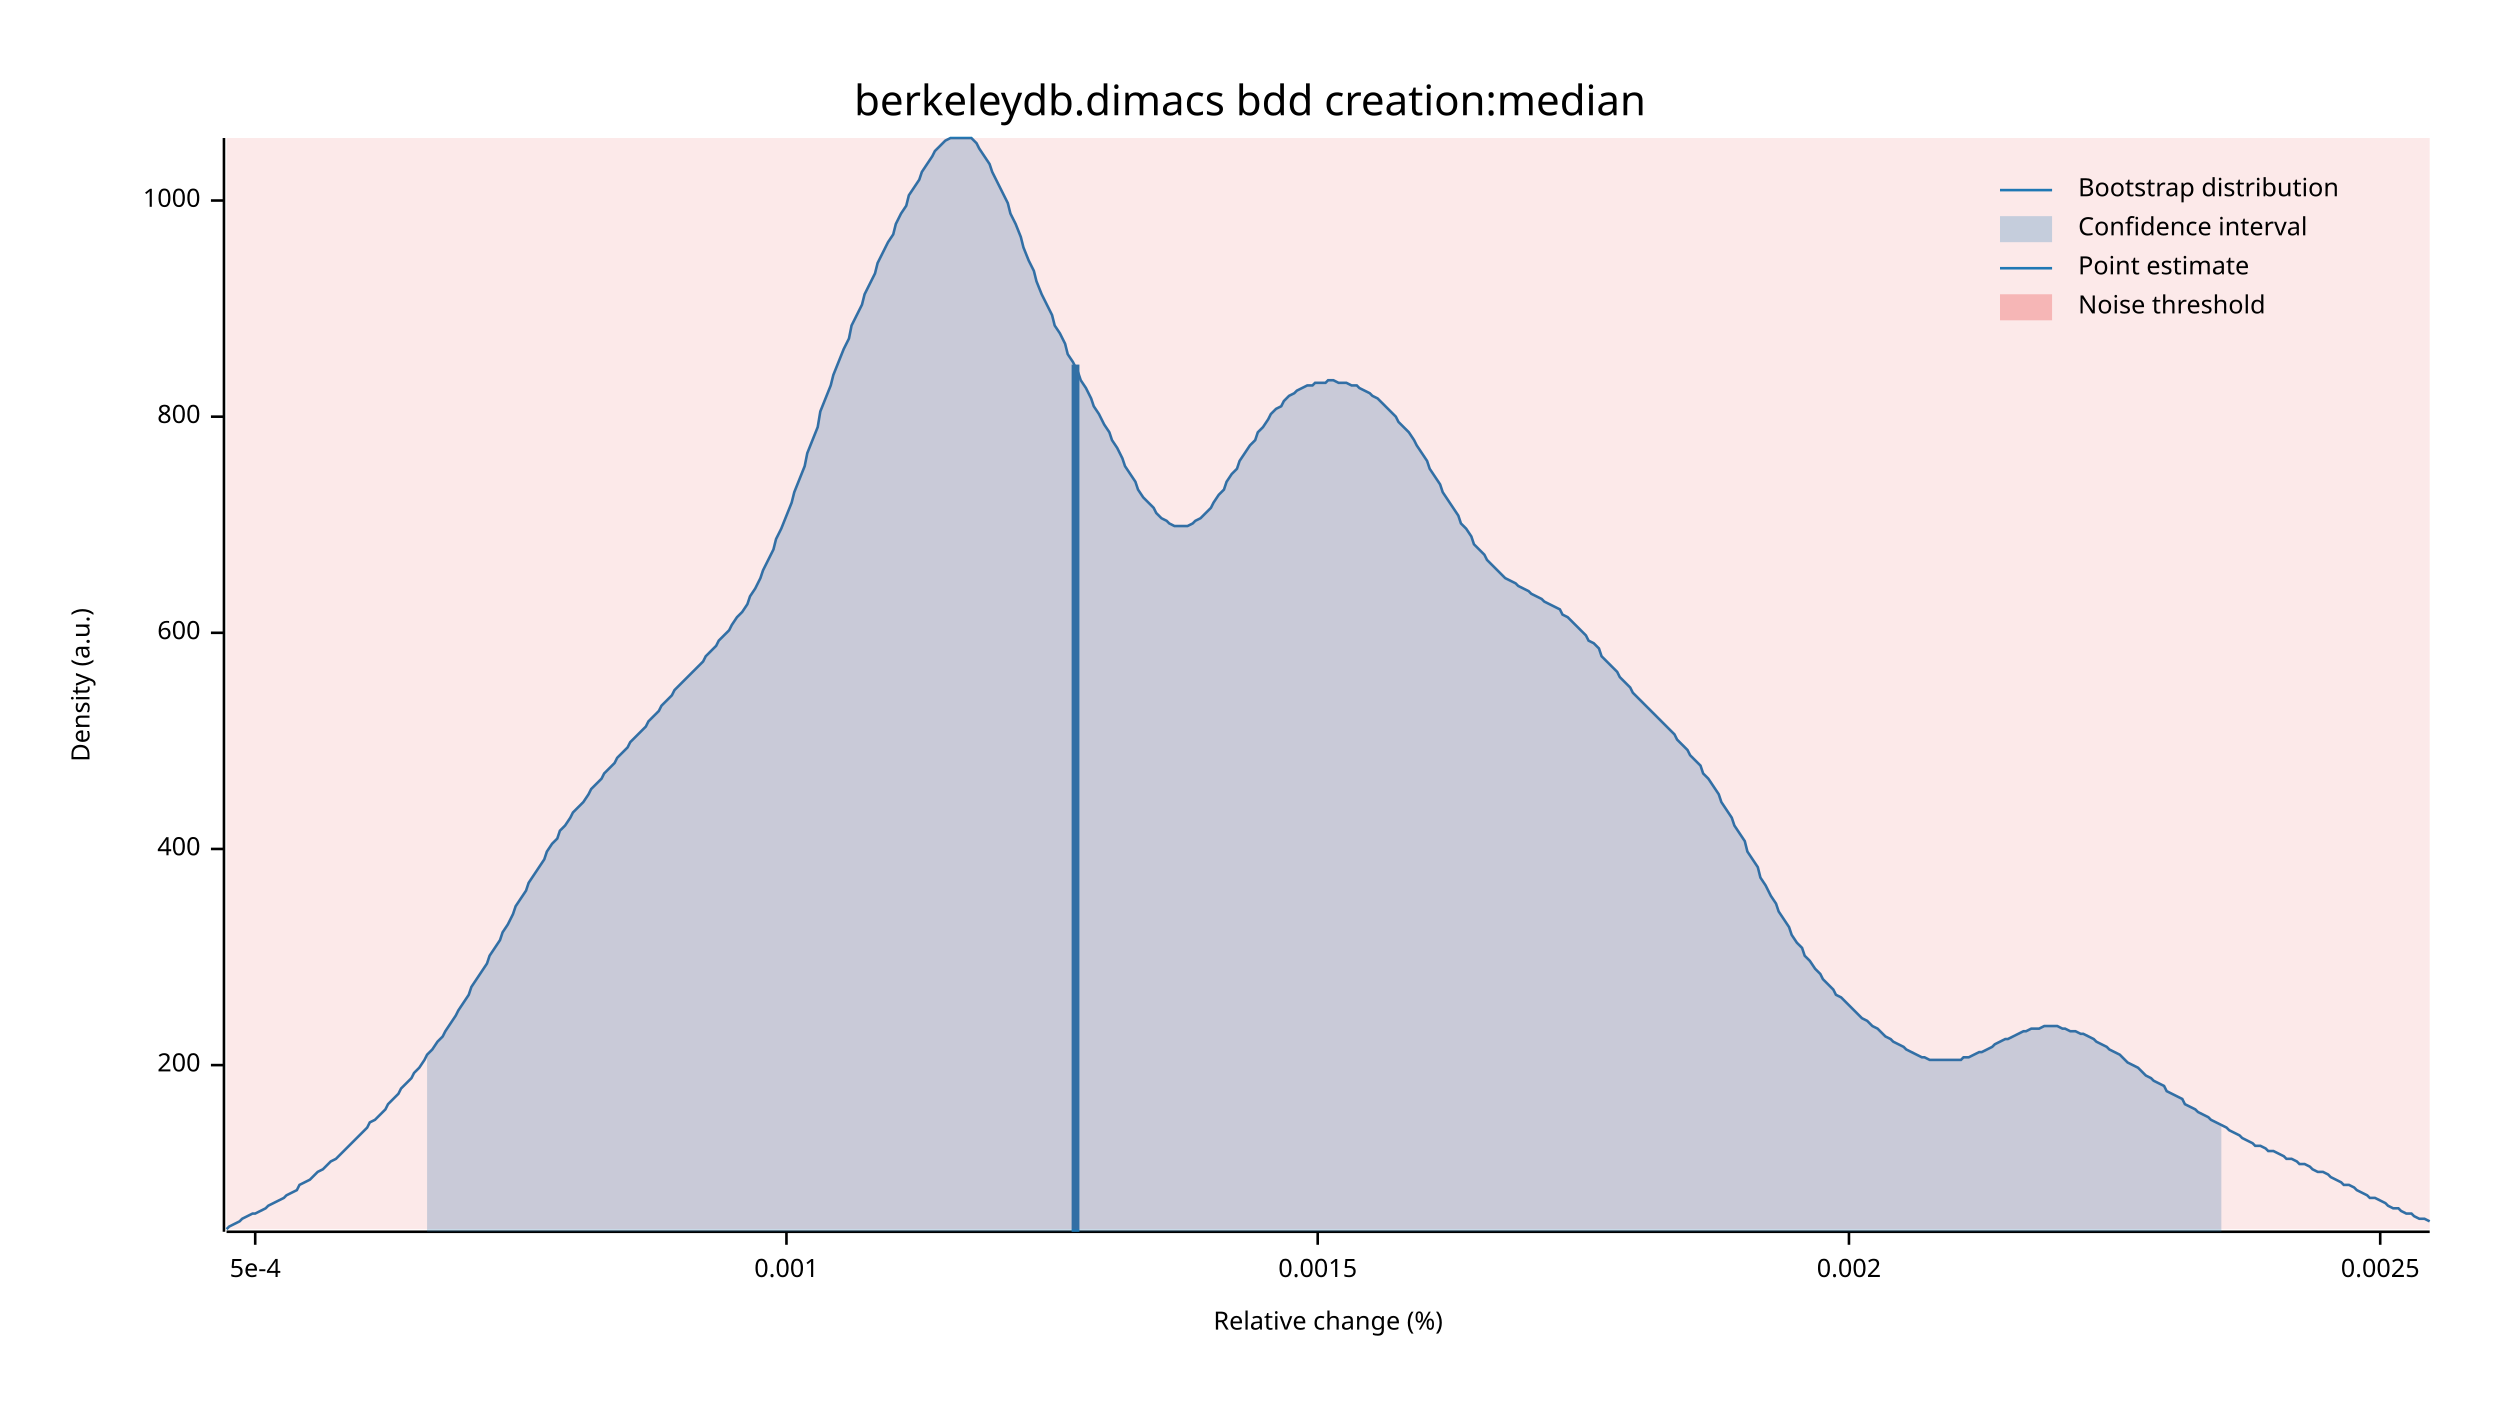
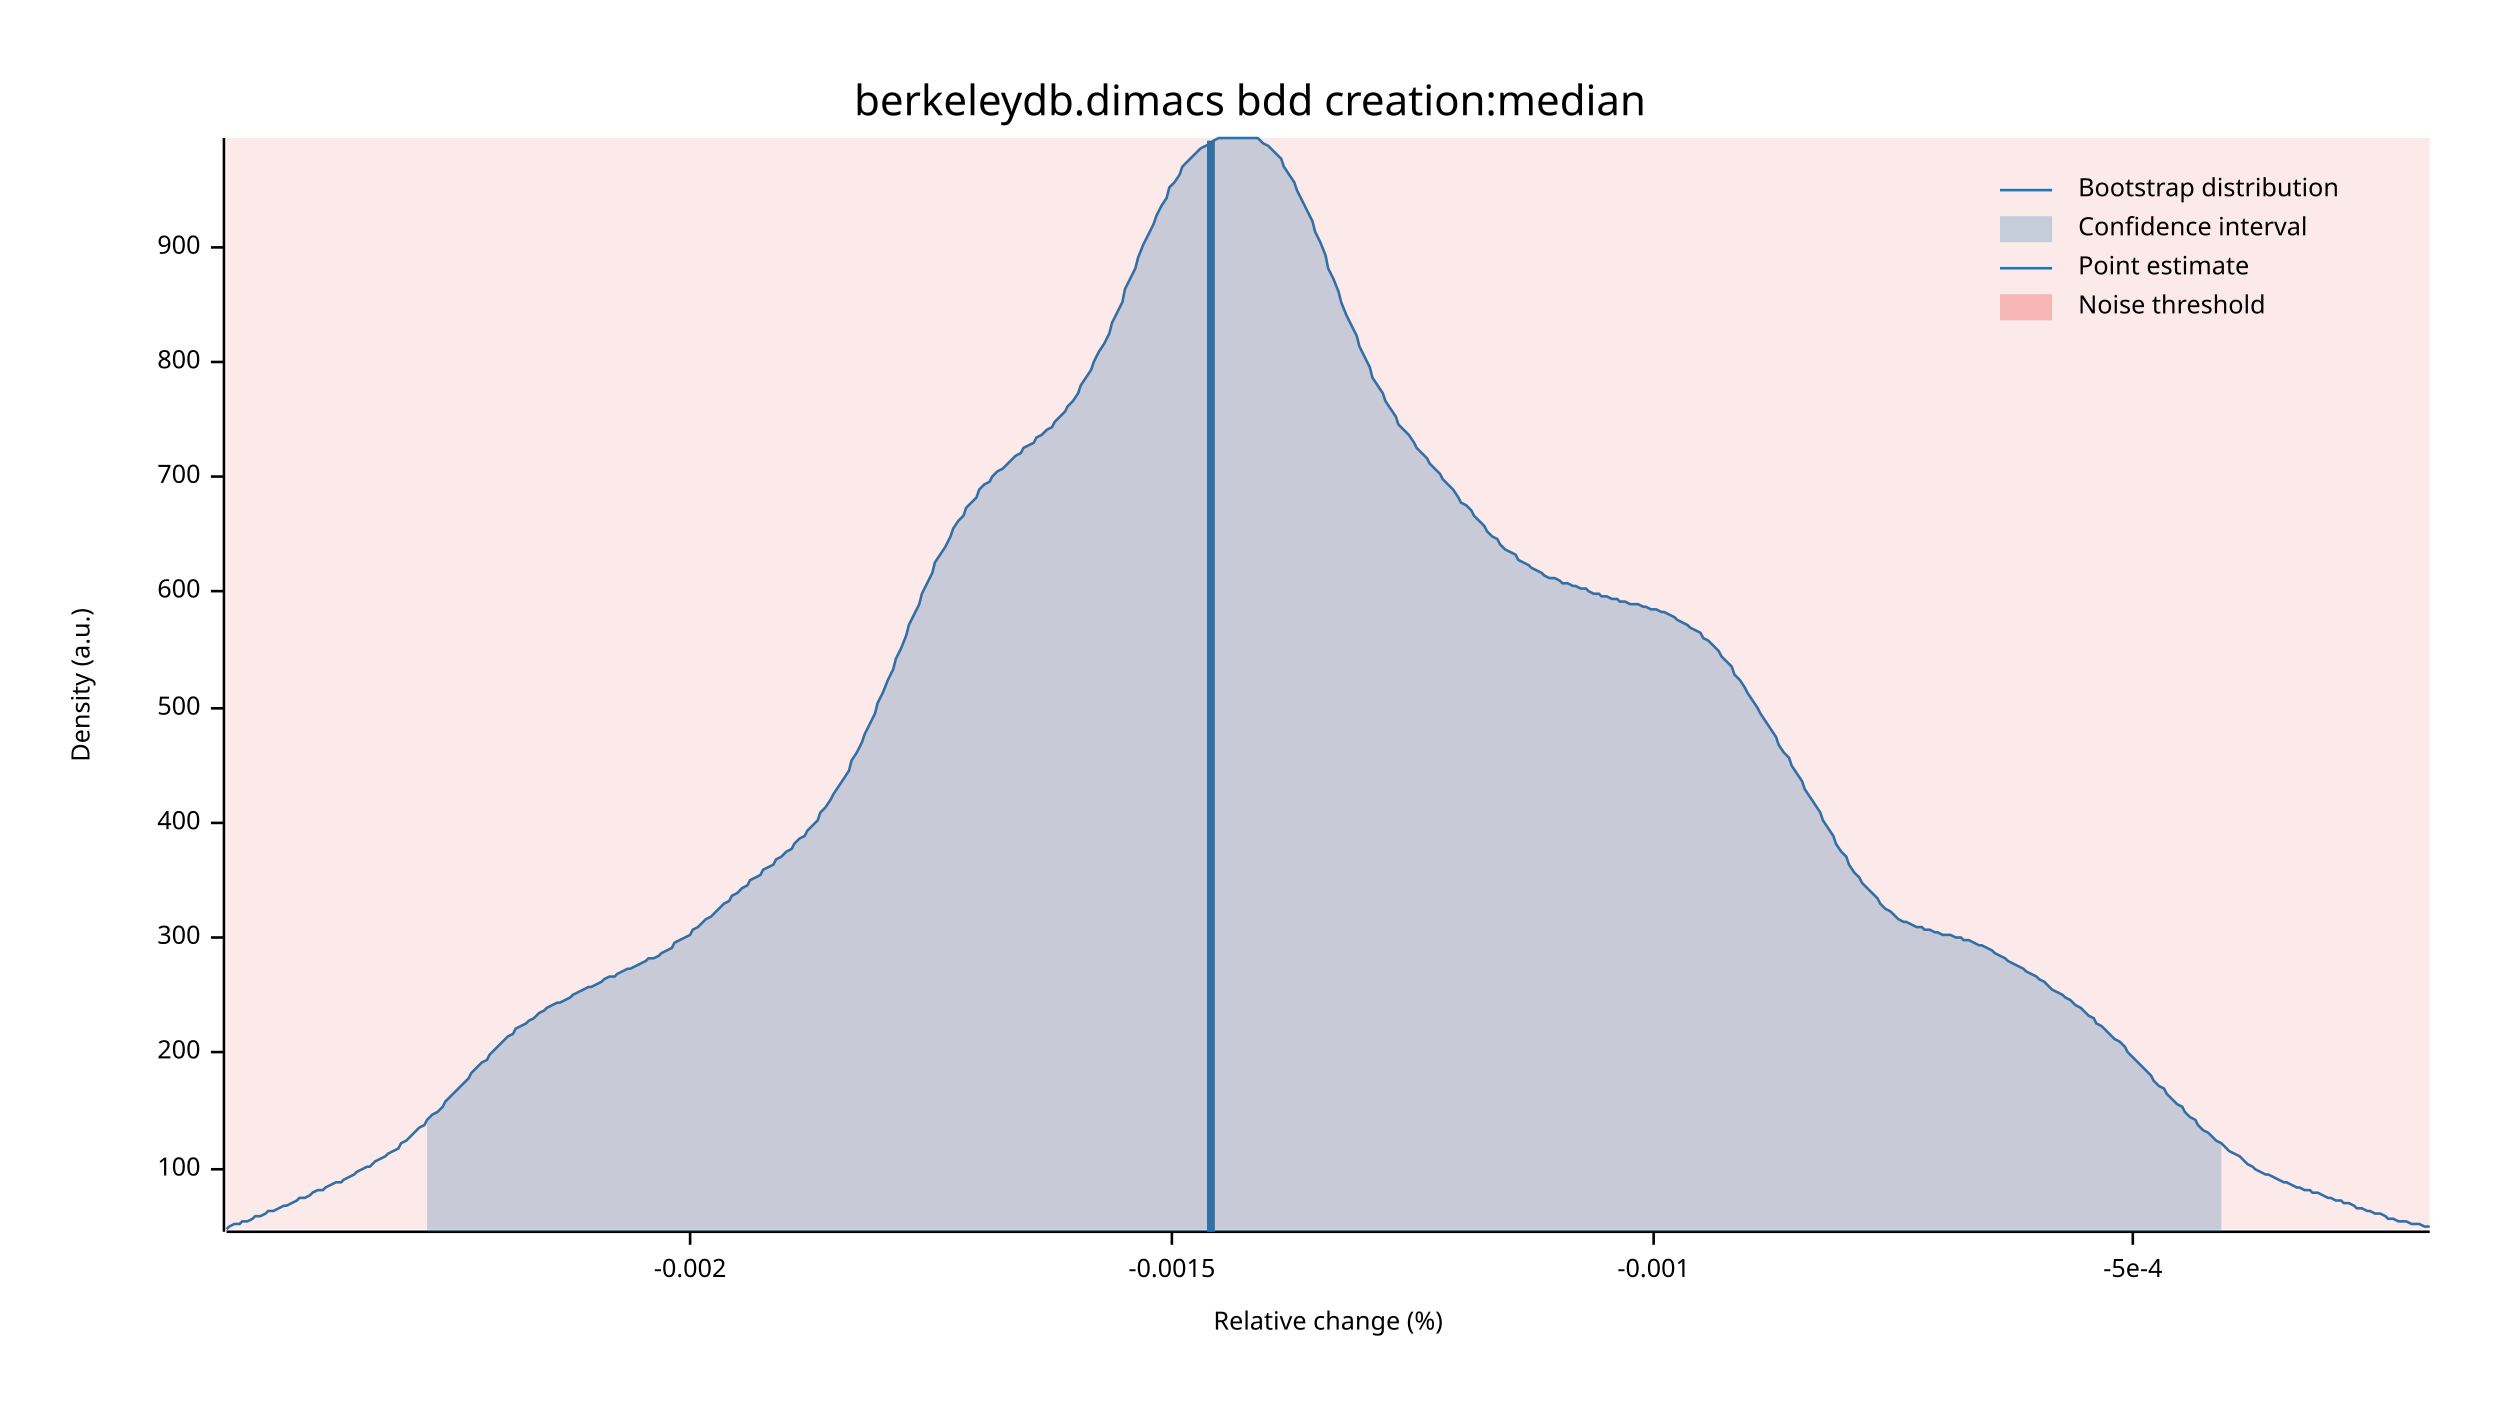
<svg xmlns="http://www.w3.org/2000/svg" width="960" height="540" viewBox="0 0 960 540">
  <text x="480" y="32" dy="0.76em" text-anchor="middle" font-family="sans-serif" font-size="16.129" opacity="1" fill="#000000">
berkeleydb.dimacs bdd creation:median
</text>
  <text x="27" y="263" dy="0.76em" text-anchor="middle" font-family="sans-serif" font-size="9.677" opacity="1" fill="#000000" transform="rotate(270, 27, 263)">
Density (a.u.)
</text>
  <text x="510" y="513" dy="-0.5ex" text-anchor="middle" font-family="sans-serif" font-size="9.677" opacity="1" fill="#000000">
Relative change (%)
</text>
  <polyline fill="none" opacity="1" stroke="#000000" stroke-width="1" points="86,53 86,473 " />
-   <text x="77" y="409" dy="0.5ex" text-anchor="end" font-family="sans-serif" font-size="9.677" opacity="1" fill="#000000">
+   <text x="77" y="449" dy="0.5ex" text-anchor="end" font-family="sans-serif" font-size="9.677" opacity="1" fill="#000000">
+ 100
+ </text>
+   <polyline fill="none" opacity="1" stroke="#000000" stroke-width="1" points="81,449 86,449 " />
+   <text x="77" y="404" dy="0.5ex" text-anchor="end" font-family="sans-serif" font-size="9.677" opacity="1" fill="#000000">
200
</text>
-   <polyline fill="none" opacity="1" stroke="#000000" stroke-width="1" points="81,409 86,409 " />
-   <text x="77" y="326" dy="0.5ex" text-anchor="end" font-family="sans-serif" font-size="9.677" opacity="1" fill="#000000">
+   <polyline fill="none" opacity="1" stroke="#000000" stroke-width="1" points="81,404 86,404 " />
+   <text x="77" y="360" dy="0.5ex" text-anchor="end" font-family="sans-serif" font-size="9.677" opacity="1" fill="#000000">
+ 300
+ </text>
+   <polyline fill="none" opacity="1" stroke="#000000" stroke-width="1" points="81,360 86,360 " />
+   <text x="77" y="316" dy="0.5ex" text-anchor="end" font-family="sans-serif" font-size="9.677" opacity="1" fill="#000000">
400
</text>
-   <polyline fill="none" opacity="1" stroke="#000000" stroke-width="1" points="81,326 86,326 " />
-   <text x="77" y="243" dy="0.5ex" text-anchor="end" font-family="sans-serif" font-size="9.677" opacity="1" fill="#000000">
+   <polyline fill="none" opacity="1" stroke="#000000" stroke-width="1" points="81,316 86,316 " />
+   <text x="77" y="272" dy="0.5ex" text-anchor="end" font-family="sans-serif" font-size="9.677" opacity="1" fill="#000000">
+ 500
+ </text>
+   <polyline fill="none" opacity="1" stroke="#000000" stroke-width="1" points="81,272 86,272 " />
+   <text x="77" y="227" dy="0.5ex" text-anchor="end" font-family="sans-serif" font-size="9.677" opacity="1" fill="#000000">
600
</text>
-   <polyline fill="none" opacity="1" stroke="#000000" stroke-width="1" points="81,243 86,243 " />
-   <text x="77" y="160" dy="0.5ex" text-anchor="end" font-family="sans-serif" font-size="9.677" opacity="1" fill="#000000">
+   <polyline fill="none" opacity="1" stroke="#000000" stroke-width="1" points="81,227 86,227 " />
+   <text x="77" y="183" dy="0.5ex" text-anchor="end" font-family="sans-serif" font-size="9.677" opacity="1" fill="#000000">
+ 700
+ </text>
+   <polyline fill="none" opacity="1" stroke="#000000" stroke-width="1" points="81,183 86,183 " />
+   <text x="77" y="139" dy="0.5ex" text-anchor="end" font-family="sans-serif" font-size="9.677" opacity="1" fill="#000000">
800
</text>
-   <polyline fill="none" opacity="1" stroke="#000000" stroke-width="1" points="81,160 86,160 " />
-   <text x="77" y="77" dy="0.5ex" text-anchor="end" font-family="sans-serif" font-size="9.677" opacity="1" fill="#000000">
- 1000
+   <polyline fill="none" opacity="1" stroke="#000000" stroke-width="1" points="81,139 86,139 " />
+   <text x="77" y="95" dy="0.5ex" text-anchor="end" font-family="sans-serif" font-size="9.677" opacity="1" fill="#000000">
+ 900
</text>
-   <polyline fill="none" opacity="1" stroke="#000000" stroke-width="1" points="81,77 86,77 " />
+   <polyline fill="none" opacity="1" stroke="#000000" stroke-width="1" points="81,95 86,95 " />
  <polyline fill="none" opacity="1" stroke="#000000" stroke-width="1" points="87,473 933,473 " />
-   <text x="98" y="483" dy="0.76em" text-anchor="middle" font-family="sans-serif" font-size="9.677" opacity="1" fill="#000000">
- 5e-4
+   <text x="265" y="483" dy="0.76em" text-anchor="middle" font-family="sans-serif" font-size="9.677" opacity="1" fill="#000000">
+ -0.002
</text>
-   <polyline fill="none" opacity="1" stroke="#000000" stroke-width="1" points="98,473 98,478 " />
-   <text x="302" y="483" dy="0.76em" text-anchor="middle" font-family="sans-serif" font-size="9.677" opacity="1" fill="#000000">
- 0.001
+   <polyline fill="none" opacity="1" stroke="#000000" stroke-width="1" points="265,473 265,478 " />
+   <text x="450" y="483" dy="0.76em" text-anchor="middle" font-family="sans-serif" font-size="9.677" opacity="1" fill="#000000">
+ -0.0015
</text>
-   <polyline fill="none" opacity="1" stroke="#000000" stroke-width="1" points="302,473 302,478 " />
-   <text x="506" y="483" dy="0.76em" text-anchor="middle" font-family="sans-serif" font-size="9.677" opacity="1" fill="#000000">
- 0.0015
+   <polyline fill="none" opacity="1" stroke="#000000" stroke-width="1" points="450,473 450,478 " />
+   <text x="635" y="483" dy="0.76em" text-anchor="middle" font-family="sans-serif" font-size="9.677" opacity="1" fill="#000000">
+ -0.001
</text>
-   <polyline fill="none" opacity="1" stroke="#000000" stroke-width="1" points="506,473 506,478 " />
-   <text x="710" y="483" dy="0.76em" text-anchor="middle" font-family="sans-serif" font-size="9.677" opacity="1" fill="#000000">
- 0.002
+   <polyline fill="none" opacity="1" stroke="#000000" stroke-width="1" points="635,473 635,478 " />
+   <text x="819" y="483" dy="0.76em" text-anchor="middle" font-family="sans-serif" font-size="9.677" opacity="1" fill="#000000">
+ -5e-4
</text>
-   <polyline fill="none" opacity="1" stroke="#000000" stroke-width="1" points="710,473 710,478 " />
-   <text x="914" y="483" dy="0.76em" text-anchor="middle" font-family="sans-serif" font-size="9.677" opacity="1" fill="#000000">
- 0.0025
- </text>
-   <polyline fill="none" opacity="1" stroke="#000000" stroke-width="1" points="914,473 914,478 " />
-   <polyline fill="none" opacity="1" stroke="#1F78B4" stroke-width="1" points="87,472 88,471 90,470 92,469 93,468 95,467 97,466 98,466 100,465 102,464 103,463 105,462 107,461 109,460 110,459 112,458 114,457 115,455 117,454 119,453 120,452 122,450 124,449 125,448 127,446 129,445 131,443 132,442 134,440 136,438 137,437 139,435 141,433 142,431 144,430 146,428 148,426 149,424 151,422 153,420 154,418 156,416 158,414 159,412 161,410 163,407 164,405 166,403 168,400 170,398 171,396 173,393 175,390 176,388 178,385 180,382 181,379 183,376 185,373 187,370 188,367 190,364 192,361 193,358 195,355 197,351 198,348 200,345 202,342 203,339 205,336 207,333 209,330 210,327 212,324 214,322 215,319 217,317 219,314 220,312 222,310 224,308 226,305 227,303 229,301 231,299 232,297 234,295 236,293 237,291 239,289 241,287 242,285 244,283 246,281 248,279 249,277 251,275 253,273 254,271 256,269 258,267 259,265 261,263 263,261 265,259 266,258 268,256 270,254 271,252 273,250 275,248 276,246 278,244 280,242 281,240 283,237 285,235 287,232 288,229 290,226 292,222 293,219 295,215 297,211 298,207 300,203 302,198 304,193 305,189 307,184 309,179 310,174 312,169 314,164 315,158 317,153 319,148 320,144 322,139 324,134 326,130 327,125 329,121 331,117 332,113 334,109 336,105 337,101 339,97 341,93 343,90 344,86 346,82 348,79 349,75 351,72 353,69 354,66 356,63 358,60 359,58 361,56 363,54 365,53 366,53 368,53 370,53 371,53 373,53 375,55 376,57 378,60 380,63 381,66 383,70 385,74 387,78 388,82 390,86 392,91 393,95 395,100 397,104 398,108 400,113 402,117 404,121 405,125 407,128 409,132 410,136 412,139 414,143 415,146 417,149 419,153 420,156 422,159 424,163 426,166 427,169 429,172 431,176 432,179 434,182 436,185 437,188 439,191 441,193 443,195 444,197 446,199 448,200 449,201 451,202 453,202 454,202 456,202 458,201 459,200 461,199 463,197 465,195 466,193 468,190 470,188 471,185 473,182 475,180 476,177 478,174 480,171 482,169 483,166 485,164 487,161 488,159 490,157 492,156 493,154 495,152 497,151 498,150 500,149 502,148 504,148 505,147 507,147 509,147 510,146 512,146 514,147 515,147 517,147 519,148 521,148 522,149 524,150 526,151 527,152 529,153 531,155 532,156 534,158 536,160 537,162 539,164 541,166 543,169 544,171 546,174 548,177 549,180 551,183 553,186 554,189 556,192 558,195 560,198 561,201 563,203 565,206 566,209 568,211 570,213 571,215 573,217 575,219 576,220 578,222 580,223 582,224 583,225 585,226 587,227 588,228 590,229 592,230 593,231 595,232 597,233 599,234 600,236 602,237 604,239 605,240 607,242 609,244 610,246 612,247 614,249 615,252 617,254 619,256 621,258 622,260 624,262 626,264 627,266 629,268 631,270 632,271 634,273 636,275 638,277 639,278 641,280 643,282 644,284 646,286 648,288 649,290 651,292 653,294 654,297 656,299 658,302 660,305 661,308 663,311 665,314 666,317 668,320 670,323 671,327 673,330 675,333 676,337 678,340 680,344 682,347 683,350 685,353 687,356 688,359 690,362 692,364 693,367 695,369 697,372 699,374 700,376 702,378 704,380 705,382 707,383 709,385 710,386 712,388 714,390 715,391 717,392 719,394 721,395 722,396 724,398 726,399 727,400 729,401 731,402 732,403 734,404 736,405 738,406 739,406 741,407 743,407 744,407 746,407 748,407 749,407 751,407 753,407 754,406 756,406 758,405 760,404 761,404 763,403 765,402 766,401 768,400 770,399 771,399 773,398 775,397 777,396 778,396 780,395 782,395 783,395 785,394 787,394 788,394 790,394 792,395 793,395 795,396 797,396 799,397 800,397 802,398 804,399 805,400 807,401 809,402 810,403 812,404 814,405 816,407 817,408 819,409 821,410 822,411 824,413 826,414 827,415 829,416 831,417 832,419 834,420 836,421 838,422 839,424 841,425 843,426 844,427 846,428 848,429 849,430 851,431 853,432 855,433 856,434 858,435 860,436 861,437 863,438 865,439 866,440 868,440 870,441 871,442 873,442 875,443 877,444 878,445 880,445 882,446 883,447 885,447 887,448 888,449 890,450 892,450 894,451 895,452 897,453 899,454 900,455 902,455 904,456 905,457 907,458 909,459 910,460 912,460 914,461 916,462 917,463 919,464 921,464 922,465 924,466 926,466 927,467 929,468 931,468 933,469 " />
-   <polygon opacity="0.25" fill="#1F78B4" points="164,405 166,403 168,400 170,398 171,396 173,393 175,390 176,388 178,385 180,382 181,379 183,376 185,373 187,370 188,367 190,364 192,361 193,358 195,355 197,351 198,348 200,345 202,342 203,339 205,336 207,333 209,330 210,327 212,324 214,322 215,319 217,317 219,314 220,312 222,310 224,308 226,305 227,303 229,301 231,299 232,297 234,295 236,293 237,291 239,289 241,287 242,285 244,283 246,281 248,279 249,277 251,275 253,273 254,271 256,269 258,267 259,265 261,263 263,261 265,259 266,258 268,256 270,254 271,252 273,250 275,248 276,246 278,244 280,242 281,240 283,237 285,235 287,232 288,229 290,226 292,222 293,219 295,215 297,211 298,207 300,203 302,198 304,193 305,189 307,184 309,179 310,174 312,169 314,164 315,158 317,153 319,148 320,144 322,139 324,134 326,130 327,125 329,121 331,117 332,113 334,109 336,105 337,101 339,97 341,93 343,90 344,86 346,82 348,79 349,75 351,72 353,69 354,66 356,63 358,60 359,58 361,56 363,54 365,53 366,53 368,53 370,53 371,53 373,53 375,55 376,57 378,60 380,63 381,66 383,70 385,74 387,78 388,82 390,86 392,91 393,95 395,100 397,104 398,108 400,113 402,117 404,121 405,125 407,128 409,132 410,136 412,139 414,143 415,146 417,149 419,153 420,156 422,159 424,163 426,166 427,169 429,172 431,176 432,179 434,182 436,185 437,188 439,191 441,193 443,195 444,197 446,199 448,200 449,201 451,202 453,202 454,202 456,202 458,201 459,200 461,199 463,197 465,195 466,193 468,190 470,188 471,185 473,182 475,180 476,177 478,174 480,171 482,169 483,166 485,164 487,161 488,159 490,157 492,156 493,154 495,152 497,151 498,150 500,149 502,148 504,148 505,147 507,147 509,147 510,146 512,146 514,147 515,147 517,147 519,148 521,148 522,149 524,150 526,151 527,152 529,153 531,155 532,156 534,158 536,160 537,162 539,164 541,166 543,169 544,171 546,174 548,177 549,180 551,183 553,186 554,189 556,192 558,195 560,198 561,201 563,203 565,206 566,209 568,211 570,213 571,215 573,217 575,219 576,220 578,222 580,223 582,224 583,225 585,226 587,227 588,228 590,229 592,230 593,231 595,232 597,233 599,234 600,236 602,237 604,239 605,240 607,242 609,244 610,246 612,247 614,249 615,252 617,254 619,256 621,258 622,260 624,262 626,264 627,266 629,268 631,270 632,271 634,273 636,275 638,277 639,278 641,280 643,282 644,284 646,286 648,288 649,290 651,292 653,294 654,297 656,299 658,302 660,305 661,308 663,311 665,314 666,317 668,320 670,323 671,327 673,330 675,333 676,337 678,340 680,344 682,347 683,350 685,353 687,356 688,359 690,362 692,364 693,367 695,369 697,372 699,374 700,376 702,378 704,380 705,382 707,383 709,385 710,386 712,388 714,390 715,391 717,392 719,394 721,395 722,396 724,398 726,399 727,400 729,401 731,402 732,403 734,404 736,405 738,406 739,406 741,407 743,407 744,407 746,407 748,407 749,407 751,407 753,407 754,406 756,406 758,405 760,404 761,404 763,403 765,402 766,401 768,400 770,399 771,399 773,398 775,397 777,396 778,396 780,395 782,395 783,395 785,394 787,394 788,394 790,394 792,395 793,395 795,396 797,396 799,397 800,397 802,398 804,399 805,400 807,401 809,402 810,403 812,404 814,405 816,407 817,408 819,409 821,410 822,411 824,413 826,414 827,415 829,416 831,417 832,419 834,420 836,421 838,422 839,424 841,425 843,426 844,427 846,428 848,429 849,430 851,431 853,432 853,473 164,473 " />
-   <polyline fill="none" opacity="1" stroke="#1F78B4" stroke-width="3" points="413,473 413,140 " />
+   <polyline fill="none" opacity="1" stroke="#000000" stroke-width="1" points="819,473 819,478 " />
+   <polyline fill="none" opacity="1" stroke="#1F78B4" stroke-width="1" points="87,472 88,471 90,470 92,470 93,469 95,469 97,468 98,467 100,467 102,466 103,465 105,465 107,464 109,463 110,463 112,462 114,461 115,460 117,460 119,459 120,458 122,457 124,457 125,456 127,455 129,454 131,454 132,453 134,452 136,451 137,450 139,449 141,448 142,448 144,446 146,445 148,444 149,443 151,442 153,441 154,439 156,438 158,436 159,435 161,433 163,432 164,430 166,428 168,427 170,425 171,423 173,421 175,419 176,418 178,416 180,414 181,412 183,410 185,408 187,407 188,405 190,403 192,401 193,400 195,398 197,397 198,395 200,394 202,393 203,392 205,391 207,389 209,388 210,387 212,386 214,385 215,385 217,384 219,383 220,382 222,381 224,380 226,379 227,379 229,378 231,377 232,376 234,375 236,375 237,374 239,373 241,372 242,372 244,371 246,370 248,369 249,368 251,368 253,367 254,366 256,365 258,364 259,362 261,361 263,360 265,359 266,357 268,356 270,354 271,353 273,352 275,350 276,349 278,347 280,346 281,344 283,343 285,341 287,340 288,338 290,337 292,336 293,334 295,333 297,332 298,330 300,329 302,327 304,326 305,324 307,322 309,321 310,319 312,317 314,315 315,312 317,310 319,307 320,305 322,302 324,299 326,296 327,292 329,289 331,285 332,282 334,278 336,274 337,270 339,266 341,261 343,257 344,253 346,249 348,244 349,240 351,236 353,232 354,228 356,224 358,220 359,216 361,213 363,210 365,206 366,203 368,200 370,198 371,195 373,193 375,191 376,188 378,186 380,185 381,183 383,181 385,180 387,178 388,177 390,175 392,174 393,172 395,171 397,170 398,168 400,167 402,165 404,164 405,162 407,160 409,158 410,156 412,154 414,151 415,148 417,145 419,142 420,139 422,135 424,132 426,128 427,124 429,120 431,116 432,111 434,107 436,103 437,99 439,94 441,90 443,86 444,83 446,79 448,76 449,72 451,70 453,67 454,64 456,62 458,60 459,59 461,57 463,56 465,55 466,54 468,53 470,53 471,53 473,53 475,53 476,53 478,53 480,53 482,53 483,53 485,55 487,56 488,57 490,59 492,61 493,64 495,67 497,70 498,73 500,77 502,81 504,85 505,89 507,93 509,98 510,103 512,107 514,112 515,116 517,121 519,125 521,129 522,133 524,137 526,141 527,145 529,148 531,151 532,154 534,157 536,160 537,163 539,165 541,167 543,170 544,172 546,174 548,176 549,178 551,180 553,182 554,184 556,186 558,188 560,191 561,193 563,194 565,196 566,198 568,200 570,202 571,204 573,206 575,207 576,209 578,211 580,212 582,213 583,215 585,216 587,217 588,218 590,219 592,220 593,221 595,222 597,222 599,223 600,224 602,224 604,225 605,225 607,226 609,226 610,227 612,228 614,228 615,229 617,229 619,230 621,230 622,231 624,231 626,232 627,232 629,232 631,233 632,233 634,234 636,234 638,235 639,235 641,236 643,237 644,238 646,239 648,240 649,241 651,242 653,243 654,245 656,246 658,248 660,250 661,252 663,254 665,256 666,259 668,261 670,264 671,266 673,269 675,272 676,274 678,277 680,280 682,283 683,286 685,289 687,291 688,294 690,297 692,300 693,303 695,306 697,309 699,312 700,315 702,318 704,321 705,324 707,327 709,329 710,332 712,335 714,337 715,339 717,341 719,343 721,345 722,347 724,349 726,350 727,351 729,353 731,354 732,354 734,355 736,356 738,356 739,357 741,357 743,358 744,358 746,359 748,359 749,359 751,360 753,360 754,361 756,361 758,362 760,363 761,363 763,364 765,365 766,366 768,367 770,368 771,369 773,370 775,371 777,372 778,373 780,374 782,375 783,376 785,377 787,379 788,380 790,381 792,382 793,383 795,384 797,386 799,387 800,388 802,390 804,391 805,393 807,394 809,396 810,397 812,399 814,400 816,402 817,404 819,406 821,408 822,409 824,411 826,413 827,415 829,417 831,418 832,420 834,422 836,424 838,425 839,427 841,429 843,430 844,432 846,434 848,435 849,436 851,438 853,439 855,441 856,442 858,443 860,444 861,445 863,447 865,448 866,449 868,450 870,451 871,451 873,452 875,453 877,454 878,454 880,455 882,456 883,456 885,457 887,457 888,458 890,458 892,459 894,460 895,460 897,461 899,461 900,462 902,462 904,463 905,464 907,464 909,465 910,465 912,466 914,466 916,467 917,468 919,468 921,469 922,469 924,469 926,470 927,470 929,470 931,471 933,471 " />
+   <polygon opacity="0.25" fill="#1F78B4" points="164,430 166,428 168,427 170,425 171,423 173,421 175,419 176,418 178,416 180,414 181,412 183,410 185,408 187,407 188,405 190,403 192,401 193,400 195,398 197,397 198,395 200,394 202,393 203,392 205,391 207,389 209,388 210,387 212,386 214,385 215,385 217,384 219,383 220,382 222,381 224,380 226,379 227,379 229,378 231,377 232,376 234,375 236,375 237,374 239,373 241,372 242,372 244,371 246,370 248,369 249,368 251,368 253,367 254,366 256,365 258,364 259,362 261,361 263,360 265,359 266,357 268,356 270,354 271,353 273,352 275,350 276,349 278,347 280,346 281,344 283,343 285,341 287,340 288,338 290,337 292,336 293,334 295,333 297,332 298,330 300,329 302,327 304,326 305,324 307,322 309,321 310,319 312,317 314,315 315,312 317,310 319,307 320,305 322,302 324,299 326,296 327,292 329,289 331,285 332,282 334,278 336,274 337,270 339,266 341,261 343,257 344,253 346,249 348,244 349,240 351,236 353,232 354,228 356,224 358,220 359,216 361,213 363,210 365,206 366,203 368,200 370,198 371,195 373,193 375,191 376,188 378,186 380,185 381,183 383,181 385,180 387,178 388,177 390,175 392,174 393,172 395,171 397,170 398,168 400,167 402,165 404,164 405,162 407,160 409,158 410,156 412,154 414,151 415,148 417,145 419,142 420,139 422,135 424,132 426,128 427,124 429,120 431,116 432,111 434,107 436,103 437,99 439,94 441,90 443,86 444,83 446,79 448,76 449,72 451,70 453,67 454,64 456,62 458,60 459,59 461,57 463,56 465,55 466,54 468,53 470,53 471,53 473,53 475,53 476,53 478,53 480,53 482,53 483,53 485,55 487,56 488,57 490,59 492,61 493,64 495,67 497,70 498,73 500,77 502,81 504,85 505,89 507,93 509,98 510,103 512,107 514,112 515,116 517,121 519,125 521,129 522,133 524,137 526,141 527,145 529,148 531,151 532,154 534,157 536,160 537,163 539,165 541,167 543,170 544,172 546,174 548,176 549,178 551,180 553,182 554,184 556,186 558,188 560,191 561,193 563,194 565,196 566,198 568,200 570,202 571,204 573,206 575,207 576,209 578,211 580,212 582,213 583,215 585,216 587,217 588,218 590,219 592,220 593,221 595,222 597,222 599,223 600,224 602,224 604,225 605,225 607,226 609,226 610,227 612,228 614,228 615,229 617,229 619,230 621,230 622,231 624,231 626,232 627,232 629,232 631,233 632,233 634,234 636,234 638,235 639,235 641,236 643,237 644,238 646,239 648,240 649,241 651,242 653,243 654,245 656,246 658,248 660,250 661,252 663,254 665,256 666,259 668,261 670,264 671,266 673,269 675,272 676,274 678,277 680,280 682,283 683,286 685,289 687,291 688,294 690,297 692,300 693,303 695,306 697,309 699,312 700,315 702,318 704,321 705,324 707,327 709,329 710,332 712,335 714,337 715,339 717,341 719,343 721,345 722,347 724,349 726,350 727,351 729,353 731,354 732,354 734,355 736,356 738,356 739,357 741,357 743,358 744,358 746,359 748,359 749,359 751,360 753,360 754,361 756,361 758,362 760,363 761,363 763,364 765,365 766,366 768,367 770,368 771,369 773,370 775,371 777,372 778,373 780,374 782,375 783,376 785,377 787,379 788,380 790,381 792,382 793,383 795,384 797,386 799,387 800,388 802,390 804,391 805,393 807,394 809,396 810,397 812,399 814,400 816,402 817,404 819,406 821,408 822,409 824,411 826,413 827,415 829,417 831,418 832,420 834,422 836,424 838,425 839,427 841,429 843,430 844,432 846,434 848,435 849,436 851,438 853,439 853,473 164,473 " />
+   <polyline fill="none" opacity="1" stroke="#1F78B4" stroke-width="3" points="465,473 465,54 " />
  <rect x="87" y="53" width="846" height="419" opacity="0.1" fill="#E31A1C" stroke="none" />
  <text x="798" y="68" dy="0.76em" text-anchor="start" font-family="sans-serif" font-size="9.677" opacity="1" fill="#000000">
Bootstrap distribution
</text>
  <text x="798" y="83" dy="0.76em" text-anchor="start" font-family="sans-serif" font-size="9.677" opacity="1" fill="#000000">
Confidence interval
</text>
  <text x="798" y="98" dy="0.76em" text-anchor="start" font-family="sans-serif" font-size="9.677" opacity="1" fill="#000000">
Point estimate
</text>
  <text x="798" y="113" dy="0.76em" text-anchor="start" font-family="sans-serif" font-size="9.677" opacity="1" fill="#000000">
Noise threshold
</text>
  <polyline fill="none" opacity="1" stroke="#1F78B4" stroke-width="1" points="768,73 788,73 " />
  <rect x="768" y="83" width="20" height="10" opacity="0.25" fill="#1F78B4" stroke="none" />
  <polyline fill="none" opacity="1" stroke="#1F78B4" stroke-width="1" points="768,103 788,103 " />
  <rect x="768" y="113" width="20" height="10" opacity="0.25" fill="#E31A1C" stroke="none" />
</svg>
